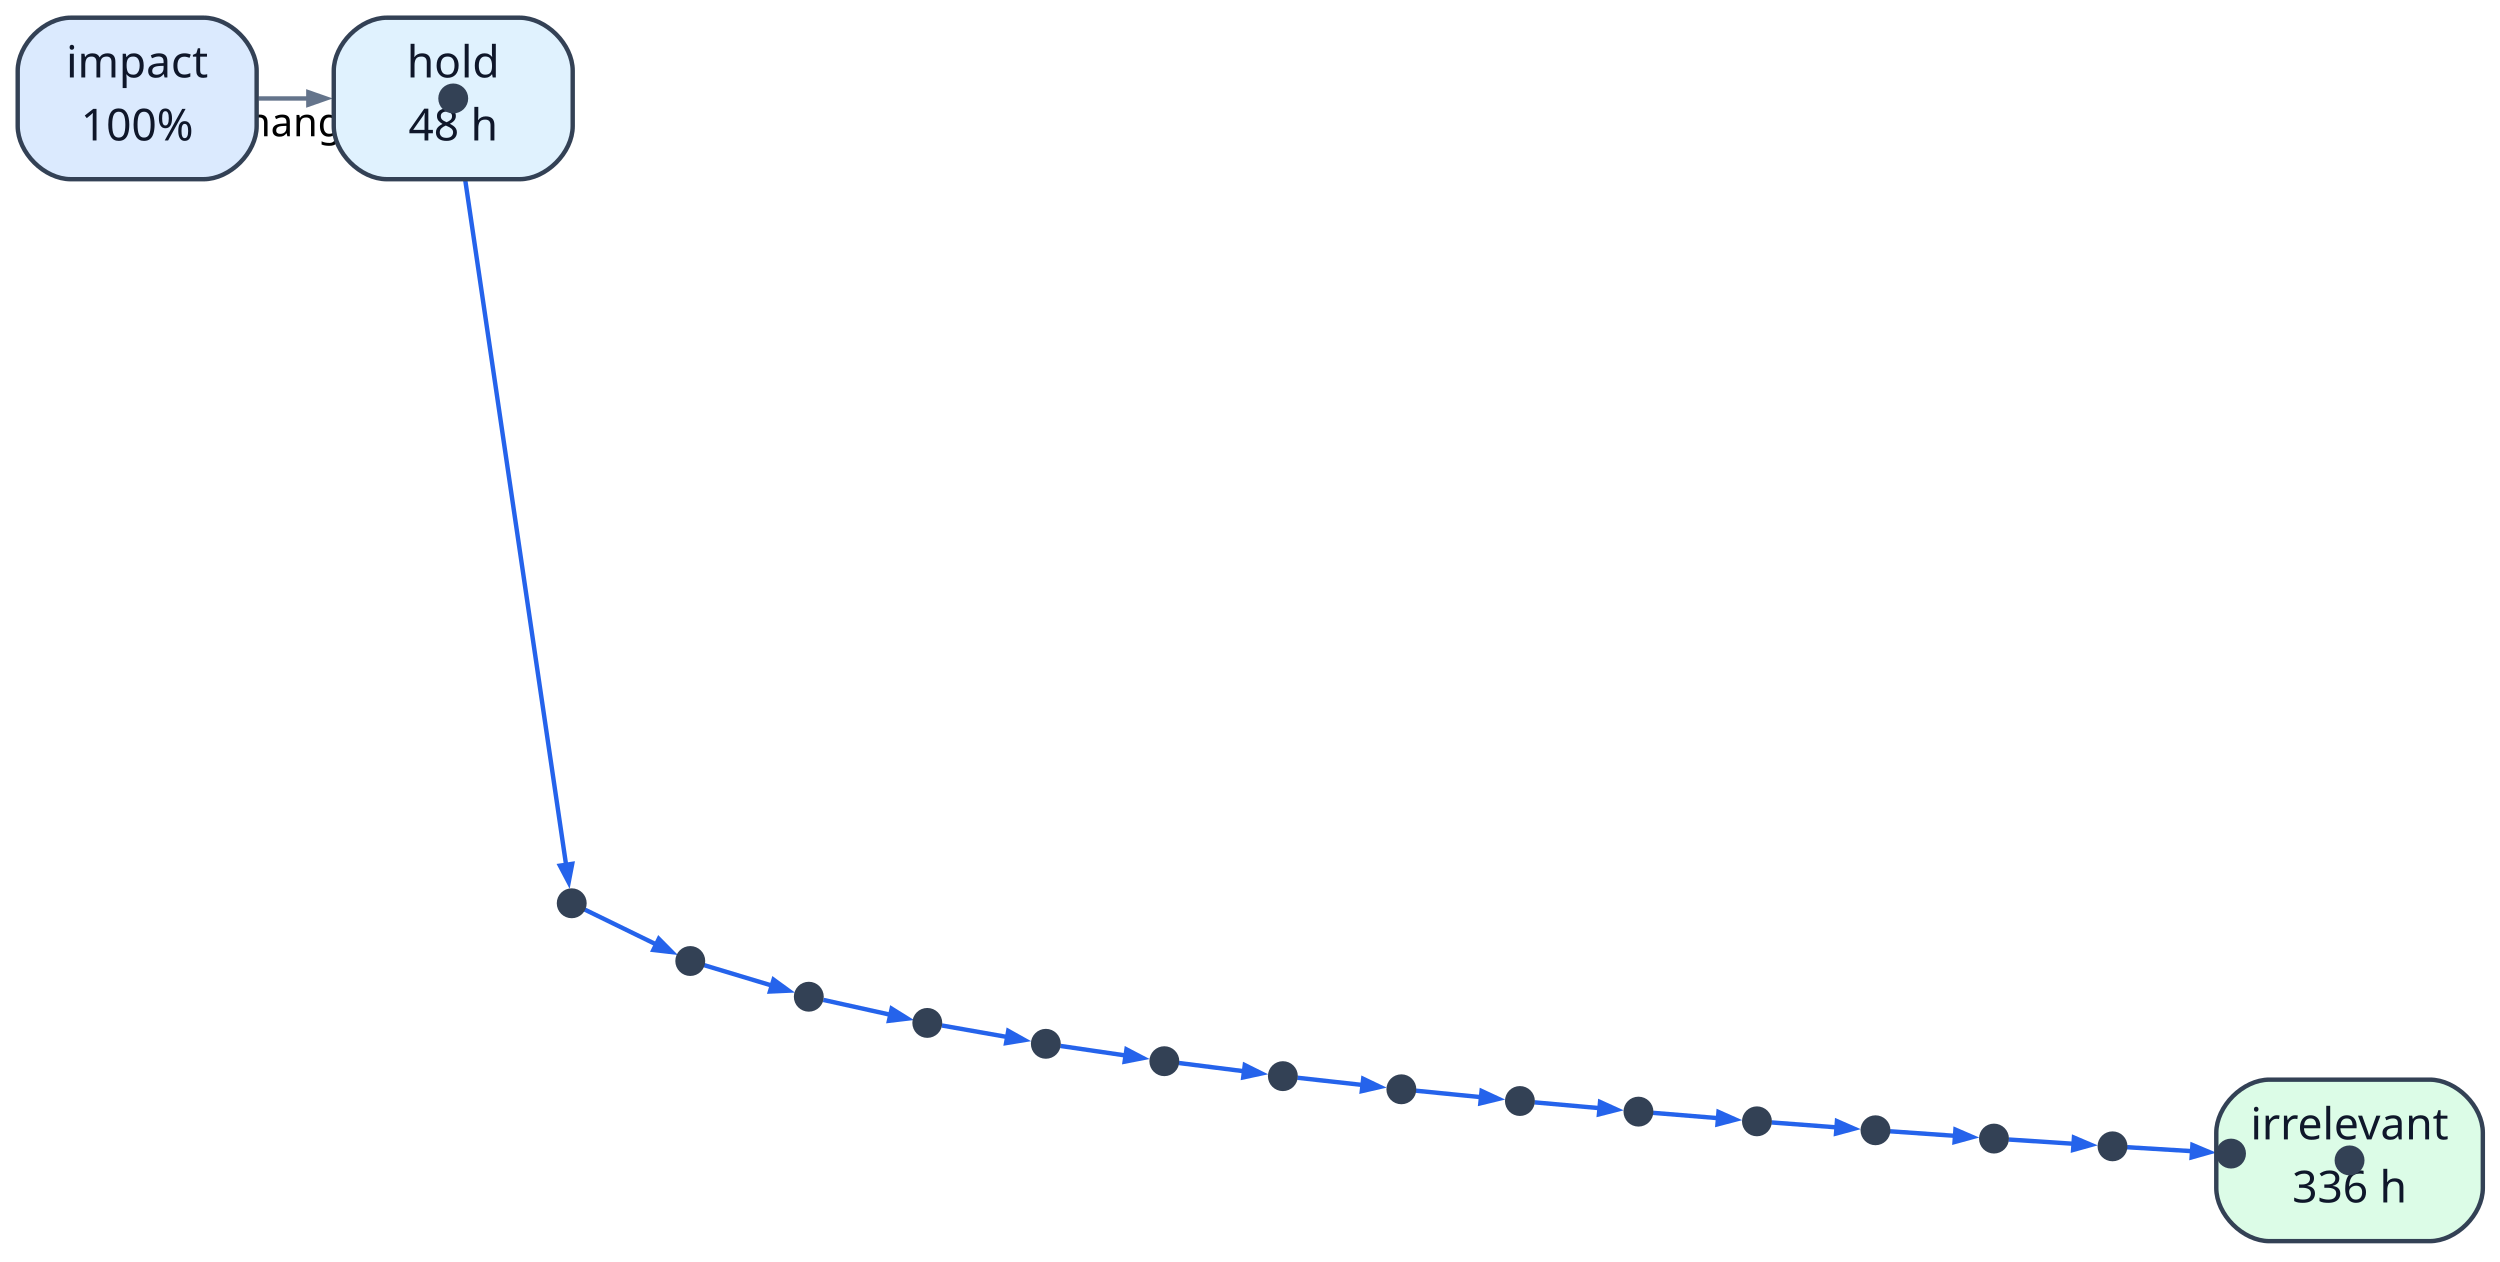
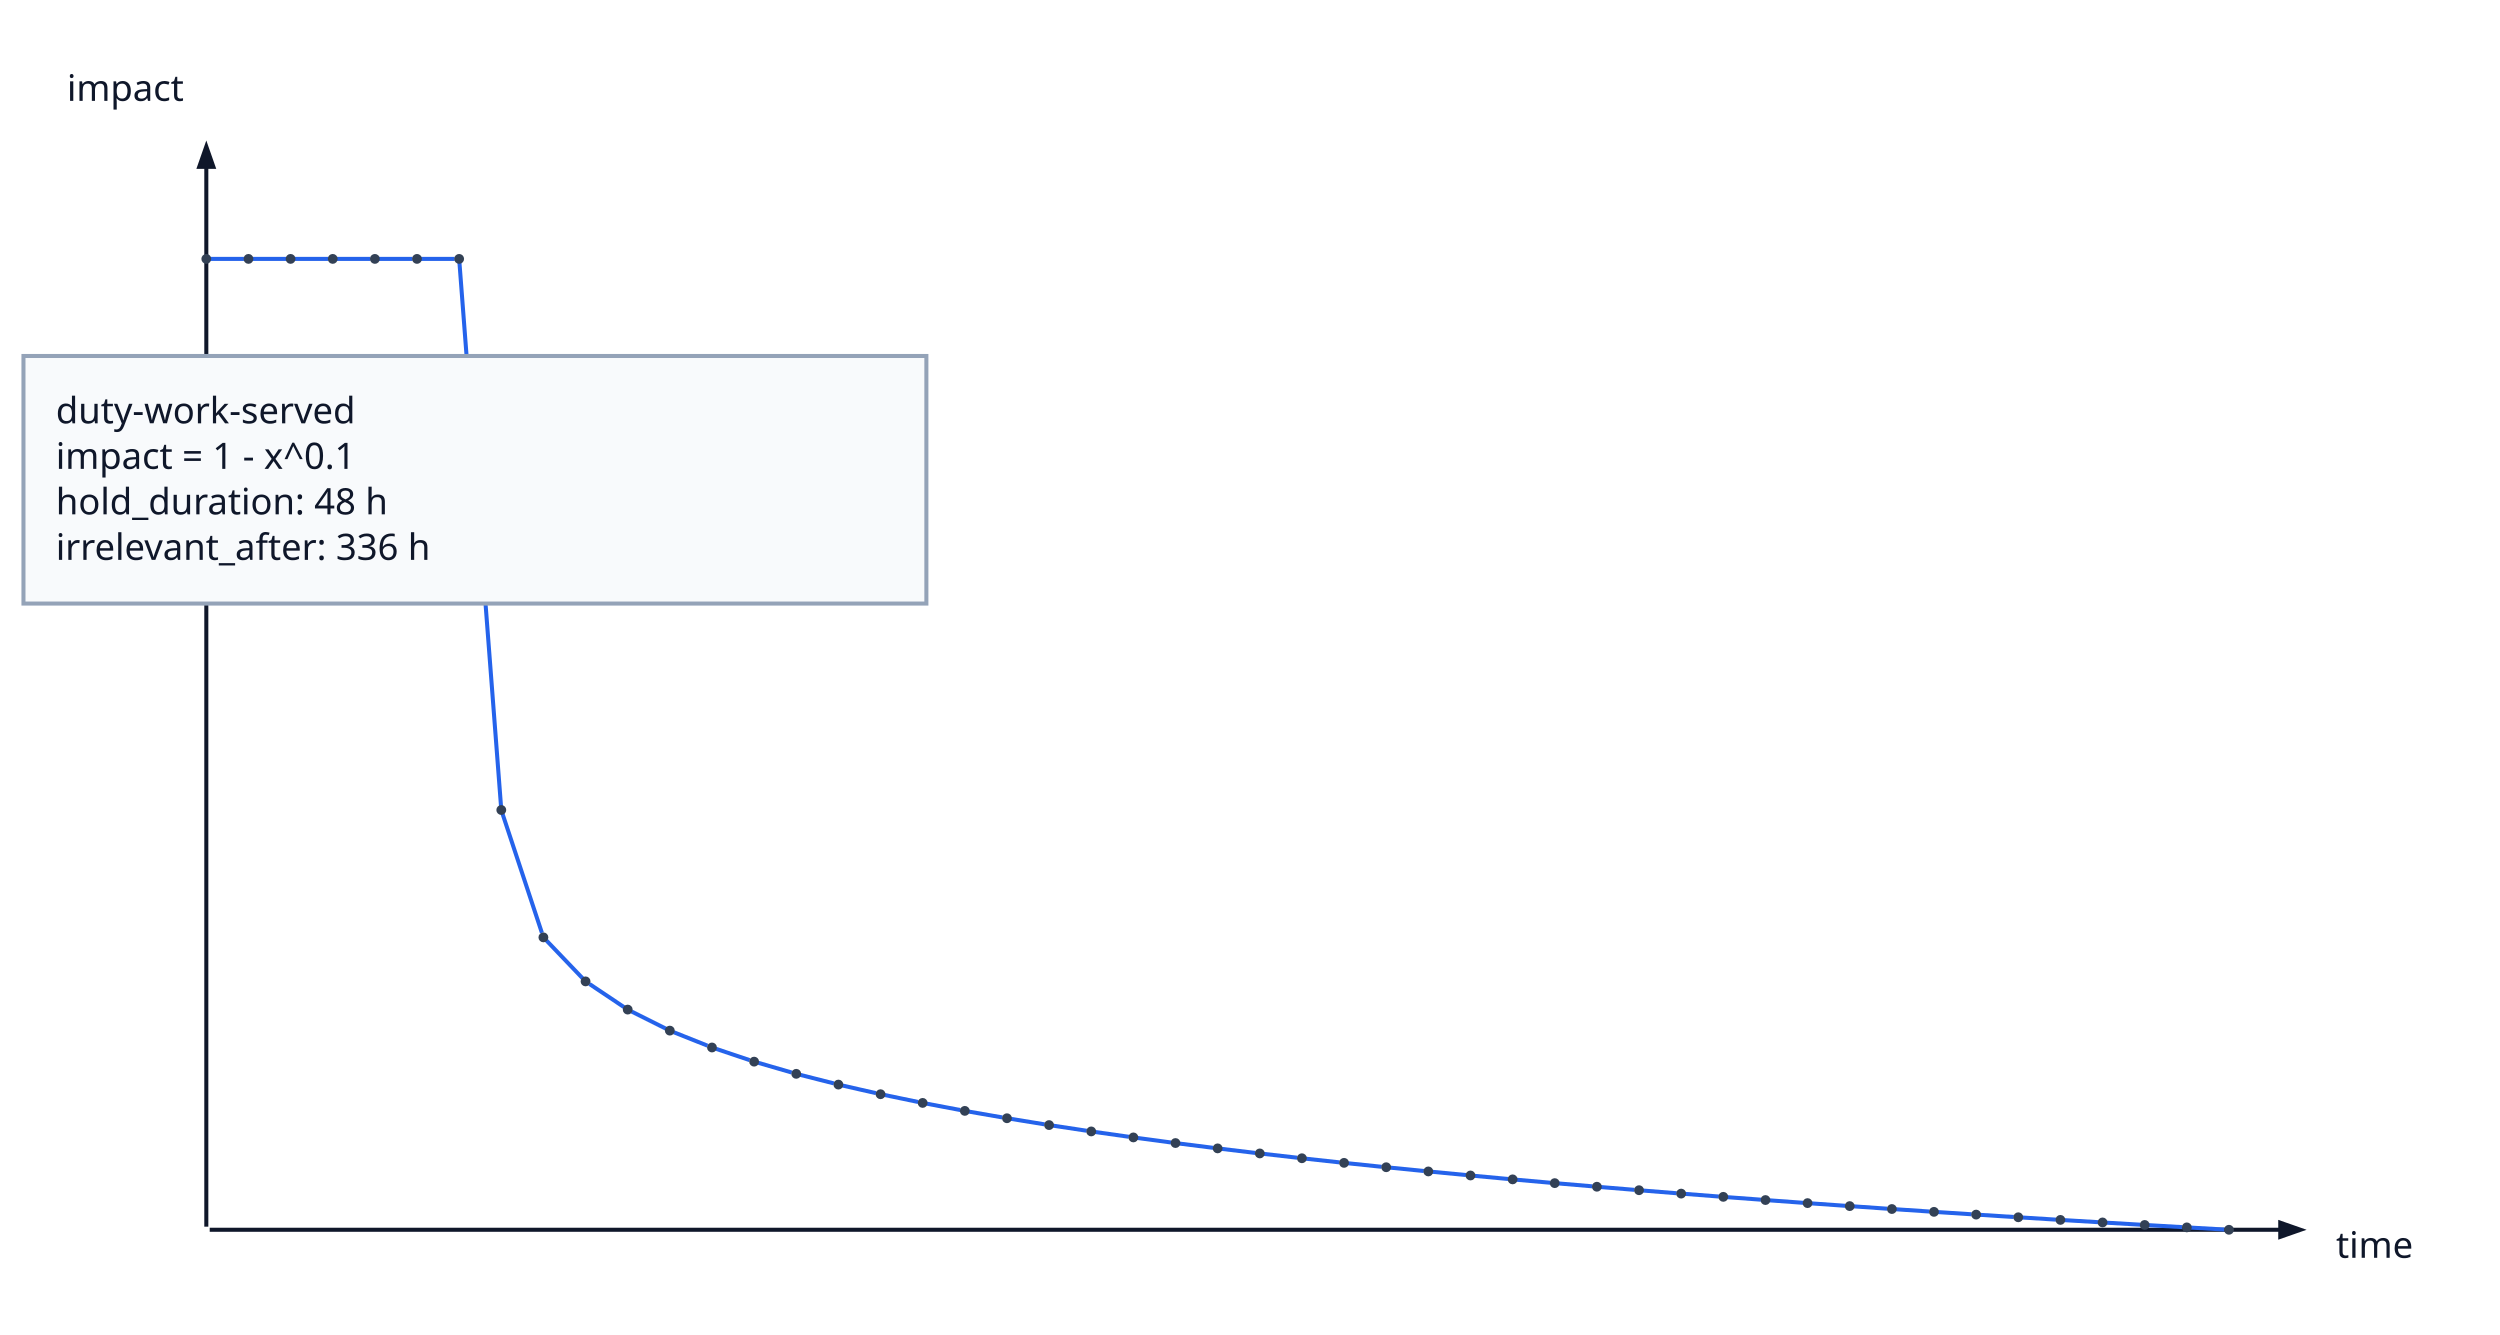
- <svg xmlns="http://www.w3.org/2000/svg" width="565pt" height="285pt" viewBox="0.00 0.00 565.00 285.00">
-   <g id="graph0" class="graph" transform="scale(1 1) rotate(0) translate(4 280.5)">
+ <svg xmlns="http://www.w3.org/2000/svg" width="618pt" height="330pt" viewBox="0.00 0.00 618.00 330.00">
+   <g id="graph0" class="graph" transform="scale(1 1) rotate(0) translate(4 326)">
    <g id="edge1" class="edge">
-       <path fill="none" stroke="#64748b" d="M54.41,-258.25C58.11,-258.25 61.94,-258.25 65.72,-258.25" />
-       <polygon fill="#64748b" stroke="#64748b" points="65.69,-259.65 69.69,-258.25 65.69,-256.85 65.69,-259.65" />
-       <text xml:space="preserve" text-anchor="middle" x="60.07" y="-249.7" font-family=" sans" font-size="9.00">unchanged</text>
+       <path fill="none" stroke="#0f172a" d="M47.84,-22C69.44,-22 498.85,-22 559.82,-22" />
+       <polygon fill="#0f172a" stroke="#0f172a" points="559.68,-23.75 564.68,-22 559.68,-20.25 559.68,-23.75" />
+     </g>
+     <g id="edge2" class="edge">
+       <path fill="none" stroke="#0f172a" d="M47,-22.77C47,-37.04 47,-243.99 47,-284.98" />
+       <polygon fill="#0f172a" stroke="#0f172a" points="45.25,-284.76 47,-289.76 48.75,-284.76 45.25,-284.76" />
+     </g>
+     <g id="edge3" class="edge">
+       <path fill="none" stroke="#2563eb" d="M47.96,-262C49.9,-262 54.25,-262 56.3,-262" />
+     </g>
+     <g id="edge4" class="edge">
+       <path fill="none" stroke="#2563eb" d="M58.38,-262C60.31,-262 64.66,-262 66.72,-262" />
+     </g>
+     <g id="edge5" class="edge">
+       <path fill="none" stroke="#2563eb" d="M68.79,-262C70.73,-262 75.08,-262 77.14,-262" />
+     </g>
+     <g id="edge6" class="edge">
+       <path fill="none" stroke="#2563eb" d="M79.21,-262C81.15,-262 85.5,-262 87.55,-262" />
+     </g>
+     <g id="edge7" class="edge">
+       <path fill="none" stroke="#2563eb" d="M89.63,-262C91.56,-262 95.91,-262 97.97,-262" />
+     </g>
+     <g id="edge8" class="edge">
+       <path fill="none" stroke="#2563eb" d="M100.04,-262C101.98,-262 106.33,-262 108.39,-262" />
+     </g>
+     <g id="edge9" class="edge">
+       <path fill="none" stroke="#2563eb" d="M109.57,-261.13C110.41,-250.07 119.05,-137.13 119.86,-126.56" />
+     </g>
+     <g id="edge10" class="edge">
+       <path fill="none" stroke="#2563eb" d="M120.17,-124.99C121.58,-120.75 128.3,-100.42 129.96,-95.4" />
+     </g>
+     <g id="edge11" class="edge">
+       <path fill="none" stroke="#2563eb" d="M131.02,-93.57C132.9,-91.6 138.15,-86.12 140.05,-84.13" />
+     </g>
+     <g id="edge12" class="edge">
+       <path fill="none" stroke="#2563eb" d="M141.71,-82.76C143.81,-81.35 148.74,-78.05 150.52,-76.86" />
+     </g>
+     <g id="edge13" class="edge">
+       <path fill="none" stroke="#2563eb" d="M152.13,-75.95C154.22,-74.9 159.16,-72.44 160.93,-71.55" />
+     </g>
+     <g id="edge14" class="edge">
+       <path fill="none" stroke="#2563eb" d="M162.54,-70.84C164.48,-70.07 168.83,-68.33 170.89,-67.51" />
+     </g>
+     <g id="edge15" class="edge">
+       <path fill="none" stroke="#2563eb" d="M172.96,-66.74C174.9,-66.09 179.25,-64.63 181.3,-63.94" />
+     </g>
+     <g id="edge16" class="edge">
+       <path fill="none" stroke="#2563eb" d="M183.38,-63.29C185.31,-62.73 189.66,-61.47 191.72,-60.87" />
+     </g>
+     <g id="edge17" class="edge">
+       <path fill="none" stroke="#2563eb" d="M193.79,-60.3C195.73,-59.81 200.08,-58.7 202.14,-58.18" />
    </g>
    <g id="edge18" class="edge">
-       <path fill="none" stroke="#64748b" d="M98.43,-258.25C98.43,-258.25 98.43,-258.25 98.43,-258.25" />
-     </g>
-     <g id="edge2" class="edge">
-       <path fill="none" stroke="#2563eb" d="M98.89,-255.09C101.94,-234.4 119.09,-117.92 123.94,-85.02" />
-       <polygon fill="#2563eb" stroke="#2563eb" points="125.32,-85.27 124.52,-81.11 122.55,-84.86 125.32,-85.27" />
-     </g>
-     <g id="edge3" class="edge">
-       <path fill="none" stroke="#2563eb" d="M128.08,-74.97C131.97,-73.07 139.05,-69.62 144.5,-66.96" />
-       <polygon fill="#2563eb" stroke="#2563eb" points="144.89,-68.33 147.87,-65.32 143.66,-65.81 144.89,-68.33" />
-     </g>
-     <g id="edge4" class="edge">
-       <path fill="none" stroke="#2563eb" d="M154.87,-62.45C158.59,-61.32 165.26,-59.32 170.61,-57.71" />
-       <polygon fill="#2563eb" stroke="#2563eb" points="170.82,-59.1 174.24,-56.61 170.01,-56.42 170.82,-59.1" />
-     </g>
-     <g id="edge5" class="edge">
-       <path fill="none" stroke="#2563eb" d="M182.07,-54.52C185.85,-53.68 192.18,-52.28 197.33,-51.14" />
-       <polygon fill="#2563eb" stroke="#2563eb" points="197.51,-52.54 201.11,-50.3 196.9,-49.8 197.51,-52.54" />
-     </g>
-     <g id="edge6" class="edge">
-       <path fill="none" stroke="#2563eb" d="M208.86,-48.74C212.55,-48.09 218.7,-47.01 223.78,-46.11" />
-       <polygon fill="#2563eb" stroke="#2563eb" points="223.86,-47.52 227.56,-45.45 223.37,-44.76 223.86,-47.52" />
-     </g>
-     <g id="edge7" class="edge">
-       <path fill="none" stroke="#2563eb" d="M235.64,-44.12C239.34,-43.58 245.49,-42.68 250.57,-41.93" />
-       <polygon fill="#2563eb" stroke="#2563eb" points="250.58,-43.34 254.33,-41.38 250.17,-40.57 250.58,-43.34" />
-     </g>
-     <g id="edge8" class="edge">
-       <path fill="none" stroke="#2563eb" d="M262.43,-40.26C266.12,-39.79 272.27,-39.02 277.35,-38.37" />
-       <polygon fill="#2563eb" stroke="#2563eb" points="277.32,-39.79 281.12,-37.9 276.97,-37.01 277.32,-39.79" />
-     </g>
-     <g id="edge9" class="edge">
-       <path fill="none" stroke="#2563eb" d="M289.21,-36.93C292.91,-36.52 299.06,-35.84 304.14,-35.27" />
-       <polygon fill="#2563eb" stroke="#2563eb" points="304.08,-36.69 307.9,-34.86 303.77,-33.91 304.08,-36.69" />
-     </g>
-     <g id="edge10" class="edge">
-       <path fill="none" stroke="#2563eb" d="M316,-34C319.69,-33.63 325.84,-33.02 330.92,-32.52" />
-       <polygon fill="#2563eb" stroke="#2563eb" points="330.84,-33.93 334.68,-32.15 330.56,-31.15 330.84,-33.93" />
-     </g>
-     <g id="edge11" class="edge">
-       <path fill="none" stroke="#2563eb" d="M342.78,-31.37C346.48,-31.04 352.63,-30.49 357.71,-30.04" />
-       <polygon fill="#2563eb" stroke="#2563eb" points="357.61,-31.45 361.47,-29.7 357.36,-28.66 357.61,-31.45" />
-     </g>
-     <g id="edge12" class="edge">
-       <path fill="none" stroke="#2563eb" d="M369.57,-29C373.27,-28.7 379.41,-28.19 384.5,-27.78" />
-       <polygon fill="#2563eb" stroke="#2563eb" points="384.38,-29.19 388.25,-27.47 384.15,-26.4 384.38,-29.19" />
-     </g>
-     <g id="edge13" class="edge">
-       <path fill="none" stroke="#2563eb" d="M396.36,-26.83C400.05,-26.55 406.2,-26.09 411.28,-25.7" />
-       <polygon fill="#2563eb" stroke="#2563eb" points="411.15,-27.12 415.04,-25.42 410.94,-24.32 411.15,-27.12" />
-     </g>
-     <g id="edge14" class="edge">
-       <path fill="none" stroke="#2563eb" d="M423.14,-24.83C426.84,-24.57 432.99,-24.14 438.07,-23.78" />
-       <polygon fill="#2563eb" stroke="#2563eb" points="437.93,-25.2 441.82,-23.52 437.73,-22.4 437.93,-25.2" />
-     </g>
-     <g id="edge15" class="edge">
-       <path fill="none" stroke="#2563eb" d="M449.93,-22.97C453.62,-22.73 459.77,-22.32 464.85,-21.99" />
-       <polygon fill="#2563eb" stroke="#2563eb" points="464.71,-23.41 468.61,-21.75 464.52,-20.61 464.71,-23.41" />
-     </g>
-     <g id="edge16" class="edge">
-       <path fill="none" stroke="#2563eb" d="M476.71,-21.23C480.41,-21.01 486.56,-20.63 491.64,-20.32" />
-       <polygon fill="#2563eb" stroke="#2563eb" points="491.49,-21.73 495.39,-20.09 491.31,-18.94 491.49,-21.73" />
-     </g>
-     <g id="edge17" class="edge">
-       <path fill="none" stroke="#2563eb" d="M503.5,-19.6C507.19,-19.39 513.34,-19.04 518.42,-18.74" />
-       <polygon fill="#2563eb" stroke="#2563eb" points="518.26,-20.16 522.18,-18.53 518.1,-17.36 518.26,-20.16" />
+       <path fill="none" stroke="#2563eb" d="M204.21,-57.67C206.15,-57.23 210.5,-56.24 212.55,-55.77" />
    </g>
    <g id="edge19" class="edge">
-       <path fill="none" stroke="#64748b" d="M527,-18.25C527,-18.25 527,-18.25 527,-18.25" />
-     </g>
-     <g id="node1" class="node">
-       <path fill="#dbeafe" stroke="#334155" d="M42,-276.5C42,-276.5 12,-276.5 12,-276.5 6,-276.5 0,-270.5 0,-264.5 0,-264.5 0,-252 0,-252 0,-246 6,-240 12,-240 12,-240 42,-240 42,-240 48,-240 54,-246 54,-252 54,-252 54,-264.5 54,-264.5 54,-270.5 48,-276.5 42,-276.5" />
-       <text xml:space="preserve" text-anchor="middle" x="27" y="-263" font-family=" sans" font-size="10.00" fill="#0f172a">impact</text>
-       <text xml:space="preserve" text-anchor="middle" x="27" y="-248.75" font-family=" sans" font-size="10.00" fill="#0f172a">100%</text>
-     </g>
-     <g id="node2" class="node">
-       <path fill="#e0f2fe" stroke="#334155" d="M113.43,-276.5C113.43,-276.5 83.43,-276.5 83.43,-276.5 77.43,-276.5 71.43,-270.5 71.43,-264.5 71.43,-264.5 71.43,-252 71.43,-252 71.43,-246 77.43,-240 83.43,-240 83.43,-240 113.43,-240 113.43,-240 119.43,-240 125.43,-246 125.43,-252 125.43,-252 125.43,-264.5 125.43,-264.5 125.43,-270.5 119.43,-276.5 113.43,-276.5" />
-       <text xml:space="preserve" text-anchor="middle" x="98.43" y="-263" font-family=" sans" font-size="10.00" fill="#0f172a">hold</text>
-       <text xml:space="preserve" text-anchor="middle" x="98.43" y="-248.75" font-family=" sans" font-size="10.00" fill="#0f172a">48 h</text>
-     </g>
-     <g id="node3" class="node">
-       <path fill="#dcfce7" stroke="#334155" d="M545.12,-36.5C545.12,-36.5 508.88,-36.5 508.88,-36.5 502.88,-36.5 496.88,-30.5 496.88,-24.5 496.88,-24.5 496.88,-12 496.88,-12 496.88,-6 502.88,0 508.88,0 508.88,0 545.12,0 545.12,0 551.12,0 557.12,-6 557.12,-12 557.12,-12 557.12,-24.5 557.12,-24.5 557.12,-30.5 551.12,-36.5 545.12,-36.5" />
-       <text xml:space="preserve" text-anchor="middle" x="527" y="-23" font-family=" sans" font-size="10.00" fill="#0f172a">irrelevant</text>
-       <text xml:space="preserve" text-anchor="middle" x="527" y="-8.75" font-family=" sans" font-size="10.00" fill="#0f172a">336 h</text>
+       <path fill="none" stroke="#2563eb" d="M214.63,-55.32C216.56,-54.92 220.91,-54.02 222.97,-53.59" />
+     </g>
+     <g id="edge20" class="edge">
+       <path fill="none" stroke="#2563eb" d="M225.04,-53.18C226.98,-52.81 231.33,-51.99 233.39,-51.6" />
+     </g>
+     <g id="edge21" class="edge">
+       <path fill="none" stroke="#2563eb" d="M235.46,-51.22C237.4,-50.88 241.75,-50.12 243.8,-49.77" />
+     </g>
+     <g id="edge22" class="edge">
+       <path fill="none" stroke="#2563eb" d="M245.88,-49.42C247.81,-49.1 252.16,-48.4 254.22,-48.06" />
+     </g>
+     <g id="edge23" class="edge">
+       <path fill="none" stroke="#2563eb" d="M256.29,-47.74C258.23,-47.45 262.58,-46.79 264.64,-46.48" />
+     </g>
+     <g id="edge24" class="edge">
+       <path fill="none" stroke="#2563eb" d="M266.71,-46.17C268.65,-45.9 273,-45.28 275.05,-44.99" />
+     </g>
+     <g id="edge25" class="edge">
+       <path fill="none" stroke="#2563eb" d="M277.13,-44.7C279.06,-44.44 283.41,-43.86 285.47,-43.58" />
+     </g>
+     <g id="edge26" class="edge">
+       <path fill="none" stroke="#2563eb" d="M287.54,-43.31C289.48,-43.07 293.83,-42.52 295.89,-42.26" />
+     </g>
+     <g id="edge27" class="edge">
+       <path fill="none" stroke="#2563eb" d="M297.96,-42C299.9,-41.77 304.25,-41.25 306.3,-41" />
+     </g>
+     <g id="edge28" class="edge">
+       <path fill="none" stroke="#2563eb" d="M308.38,-40.76C310.31,-40.54 314.66,-40.04 316.72,-39.81" />
+     </g>
+     <g id="edge29" class="edge">
+       <path fill="none" stroke="#2563eb" d="M318.79,-39.57C320.73,-39.36 325.08,-38.89 327.14,-38.66" />
+     </g>
+     <g id="edge30" class="edge">
+       <path fill="none" stroke="#2563eb" d="M329.21,-38.44C331.15,-38.24 335.5,-37.79 337.55,-37.57" />
+     </g>
+     <g id="edge31" class="edge">
+       <path fill="none" stroke="#2563eb" d="M339.63,-37.36C341.56,-37.17 345.91,-36.73 347.97,-36.53" />
+     </g>
+     <g id="edge32" class="edge">
+       <path fill="none" stroke="#2563eb" d="M350.04,-36.33C351.98,-36.14 356.33,-35.72 358.39,-35.53" />
+     </g>
+     <g id="edge33" class="edge">
+       <path fill="none" stroke="#2563eb" d="M360.46,-35.33C362.4,-35.15 366.75,-34.75 368.8,-34.56" />
+     </g>
+     <g id="edge34" class="edge">
+       <path fill="none" stroke="#2563eb" d="M370.88,-34.37C372.81,-34.2 377.16,-33.81 379.22,-33.63" />
+     </g>
+     <g id="edge35" class="edge">
+       <path fill="none" stroke="#2563eb" d="M381.29,-33.45C383.23,-33.28 387.58,-32.91 389.64,-32.74" />
+     </g>
+     <g id="edge36" class="edge">
+       <path fill="none" stroke="#2563eb" d="M391.71,-32.56C393.65,-32.4 398,-32.04 400.05,-31.87" />
+     </g>
+     <g id="edge37" class="edge">
+       <path fill="none" stroke="#2563eb" d="M402.13,-31.7C404.06,-31.55 408.41,-31.2 410.47,-31.03" />
+     </g>
+     <g id="edge38" class="edge">
+       <path fill="none" stroke="#2563eb" d="M412.54,-30.87C414.48,-30.72 418.83,-30.38 420.89,-30.22" />
+     </g>
+     <g id="edge39" class="edge">
+       <path fill="none" stroke="#2563eb" d="M422.96,-30.06C424.9,-29.92 429.25,-29.59 431.3,-29.44" />
+     </g>
+     <g id="edge40" class="edge">
+       <path fill="none" stroke="#2563eb" d="M433.38,-29.28C435.31,-29.14 439.66,-28.82 441.72,-28.67" />
+     </g>
+     <g id="edge41" class="edge">
+       <path fill="none" stroke="#2563eb" d="M443.79,-28.52C445.73,-28.39 450.08,-28.08 452.14,-27.93" />
+     </g>
+     <g id="edge42" class="edge">
+       <path fill="none" stroke="#2563eb" d="M454.21,-27.79C456.15,-27.65 460.5,-27.35 462.55,-27.21" />
+     </g>
+     <g id="edge43" class="edge">
+       <path fill="none" stroke="#2563eb" d="M464.63,-27.07C466.56,-26.94 470.91,-26.65 472.97,-26.51" />
+     </g>
+     <g id="edge44" class="edge">
+       <path fill="none" stroke="#2563eb" d="M475.04,-26.37C476.98,-26.25 481.33,-25.96 483.39,-25.83" />
+     </g>
+     <g id="edge45" class="edge">
+       <path fill="none" stroke="#2563eb" d="M485.46,-25.69C487.4,-25.57 491.75,-25.29 493.8,-25.16" />
+     </g>
+     <g id="edge46" class="edge">
+       <path fill="none" stroke="#2563eb" d="M495.88,-25.03C497.81,-24.91 502.16,-24.64 504.22,-24.51" />
+     </g>
+     <g id="edge47" class="edge">
+       <path fill="none" stroke="#2563eb" d="M506.29,-24.38C508.23,-24.27 512.58,-24 514.64,-23.88" />
+     </g>
+     <g id="edge48" class="edge">
+       <path fill="none" stroke="#2563eb" d="M516.71,-23.75C518.65,-23.64 523,-23.38 525.05,-23.26" />
+     </g>
+     <g id="edge49" class="edge">
+       <path fill="none" stroke="#2563eb" d="M527.13,-23.14C529.06,-23.03 533.41,-22.77 535.47,-22.65" />
+     </g>
+     <g id="edge50" class="edge">
+       <path fill="none" stroke="#2563eb" d="M537.54,-22.54C539.48,-22.43 543.83,-22.18 545.89,-22.06" />
    </g>
    <g id="node4" class="node">
-       <ellipse fill="#334155" stroke="#334155" cx="98.43" cy="-258.25" rx="2.88" ry="2.88" />
+       <text xml:space="preserve" text-anchor="middle" x="583" y="-15.07" font-family="Ubuntu Mono" font-size="9.00" fill="#0f172a">time</text>
    </g>
    <g id="node5" class="node">
-       <ellipse fill="#334155" stroke="#334155" cx="125.21" cy="-76.36" rx="2.88" ry="2.88" />
+       <text xml:space="preserve" text-anchor="middle" x="27" y="-301.07" font-family="Ubuntu Mono" font-size="9.00" fill="#0f172a">impact</text>
    </g>
    <g id="node6" class="node">
-       <ellipse fill="#334155" stroke="#334155" cx="152" cy="-63.31" rx="2.88" ry="2.88" />
+       <polygon fill="#f8fafc" stroke="#94a3b8" points="225,-238 1.8,-238 1.8,-176.8 225,-176.8 225,-238" />
+       <text xml:space="preserve" text-anchor="start" x="9.8" y="-221.35" font-family="Ubuntu Mono" font-size="9.00" fill="#0f172a">duty-work-served</text>
+       <text xml:space="preserve" text-anchor="start" x="9.8" y="-210.1" font-family="Ubuntu Mono" font-size="9.00" fill="#0f172a">impact = 1 - x^0.1</text>
+       <text xml:space="preserve" text-anchor="start" x="9.8" y="-198.85" font-family="Ubuntu Mono" font-size="9.00" fill="#0f172a">hold_duration: 48 h</text>
+       <text xml:space="preserve" text-anchor="start" x="9.8" y="-187.6" font-family="Ubuntu Mono" font-size="9.00" fill="#0f172a">irrelevant_after: 336 h</text>
    </g>
    <g id="node7" class="node">
-       <ellipse fill="#334155" stroke="#334155" cx="178.79" cy="-55.24" rx="2.88" ry="2.88" />
+       <ellipse fill="#334155" stroke="#334155" cx="47" cy="-262" rx="0.72" ry="0.72" />
    </g>
    <g id="node8" class="node">
-       <ellipse fill="#334155" stroke="#334155" cx="205.57" cy="-49.32" rx="2.88" ry="2.88" />
+       <ellipse fill="#334155" stroke="#334155" cx="57.42" cy="-262" rx="0.72" ry="0.72" />
    </g>
    <g id="node9" class="node">
-       <ellipse fill="#334155" stroke="#334155" cx="232.36" cy="-44.6" rx="2.88" ry="2.88" />
+       <ellipse fill="#334155" stroke="#334155" cx="67.83" cy="-262" rx="0.72" ry="0.72" />
    </g>
    <g id="node10" class="node">
-       <ellipse fill="#334155" stroke="#334155" cx="259.14" cy="-40.67" rx="2.88" ry="2.88" />
+       <ellipse fill="#334155" stroke="#334155" cx="78.25" cy="-262" rx="0.72" ry="0.72" />
    </g>
    <g id="node11" class="node">
-       <ellipse fill="#334155" stroke="#334155" cx="285.93" cy="-37.29" rx="2.88" ry="2.88" />
+       <ellipse fill="#334155" stroke="#334155" cx="88.67" cy="-262" rx="0.72" ry="0.72" />
    </g>
    <g id="node12" class="node">
-       <ellipse fill="#334155" stroke="#334155" cx="312.71" cy="-34.32" rx="2.88" ry="2.88" />
+       <ellipse fill="#334155" stroke="#334155" cx="99.08" cy="-262" rx="0.72" ry="0.72" />
    </g>
    <g id="node13" class="node">
-       <ellipse fill="#334155" stroke="#334155" cx="339.5" cy="-31.67" rx="2.88" ry="2.88" />
+       <ellipse fill="#334155" stroke="#334155" cx="109.5" cy="-262" rx="0.72" ry="0.72" />
    </g>
    <g id="node14" class="node">
-       <ellipse fill="#334155" stroke="#334155" cx="366.29" cy="-29.27" rx="2.88" ry="2.88" />
+       <ellipse fill="#334155" stroke="#334155" cx="119.92" cy="-125.77" rx="0.72" ry="0.72" />
    </g>
    <g id="node15" class="node">
-       <ellipse fill="#334155" stroke="#334155" cx="393.07" cy="-27.08" rx="2.88" ry="2.88" />
+       <ellipse fill="#334155" stroke="#334155" cx="130.33" cy="-94.28" rx="0.72" ry="0.72" />
    </g>
    <g id="node16" class="node">
-       <ellipse fill="#334155" stroke="#334155" cx="419.86" cy="-25.06" rx="2.88" ry="2.88" />
+       <ellipse fill="#334155" stroke="#334155" cx="140.75" cy="-83.4" rx="0.72" ry="0.72" />
    </g>
    <g id="node17" class="node">
-       <ellipse fill="#334155" stroke="#334155" cx="446.64" cy="-23.18" rx="2.88" ry="2.88" />
+       <ellipse fill="#334155" stroke="#334155" cx="151.17" cy="-76.43" rx="0.72" ry="0.72" />
    </g>
    <g id="node18" class="node">
-       <ellipse fill="#334155" stroke="#334155" cx="473.43" cy="-21.43" rx="2.88" ry="2.88" />
+       <ellipse fill="#334155" stroke="#334155" cx="161.58" cy="-71.23" rx="0.72" ry="0.72" />
    </g>
    <g id="node19" class="node">
-       <ellipse fill="#334155" stroke="#334155" cx="500.21" cy="-19.79" rx="2.88" ry="2.88" />
+       <ellipse fill="#334155" stroke="#334155" cx="172" cy="-67.06" rx="0.72" ry="0.72" />
    </g>
    <g id="node20" class="node">
-       <ellipse fill="#334155" stroke="#334155" cx="527" cy="-18.25" rx="2.88" ry="2.88" />
+       <ellipse fill="#334155" stroke="#334155" cx="182.42" cy="-63.56" rx="0.72" ry="0.72" />
+     </g>
+     <g id="node21" class="node">
+       <ellipse fill="#334155" stroke="#334155" cx="192.83" cy="-60.55" rx="0.72" ry="0.72" />
+     </g>
+     <g id="node22" class="node">
+       <ellipse fill="#334155" stroke="#334155" cx="203.25" cy="-57.89" rx="0.72" ry="0.72" />
+     </g>
+     <g id="node23" class="node">
+       <ellipse fill="#334155" stroke="#334155" cx="213.67" cy="-55.51" rx="0.72" ry="0.72" />
+     </g>
+     <g id="node24" class="node">
+       <ellipse fill="#334155" stroke="#334155" cx="224.08" cy="-53.36" rx="0.72" ry="0.72" />
+     </g>
+     <g id="node25" class="node">
+       <ellipse fill="#334155" stroke="#334155" cx="234.5" cy="-51.39" rx="0.72" ry="0.72" />
+     </g>
+     <g id="node26" class="node">
+       <ellipse fill="#334155" stroke="#334155" cx="244.92" cy="-49.57" rx="0.72" ry="0.72" />
+     </g>
+     <g id="node27" class="node">
+       <ellipse fill="#334155" stroke="#334155" cx="255.33" cy="-47.88" rx="0.72" ry="0.72" />
+     </g>
+     <g id="node28" class="node">
+       <ellipse fill="#334155" stroke="#334155" cx="265.75" cy="-46.31" rx="0.72" ry="0.72" />
+     </g>
+     <g id="node29" class="node">
+       <ellipse fill="#334155" stroke="#334155" cx="276.17" cy="-44.83" rx="0.72" ry="0.72" />
+     </g>
+     <g id="node30" class="node">
+       <ellipse fill="#334155" stroke="#334155" cx="286.58" cy="-43.44" rx="0.72" ry="0.72" />
+     </g>
+     <g id="node31" class="node">
+       <ellipse fill="#334155" stroke="#334155" cx="297" cy="-42.12" rx="0.72" ry="0.72" />
+     </g>
+     <g id="node32" class="node">
+       <ellipse fill="#334155" stroke="#334155" cx="307.42" cy="-40.87" rx="0.72" ry="0.72" />
+     </g>
+     <g id="node33" class="node">
+       <ellipse fill="#334155" stroke="#334155" cx="317.83" cy="-39.68" rx="0.72" ry="0.72" />
+     </g>
+     <g id="node34" class="node">
+       <ellipse fill="#334155" stroke="#334155" cx="328.25" cy="-38.54" rx="0.72" ry="0.72" />
+     </g>
+     <g id="node35" class="node">
+       <ellipse fill="#334155" stroke="#334155" cx="338.67" cy="-37.46" rx="0.72" ry="0.72" />
+     </g>
+     <g id="node36" class="node">
+       <ellipse fill="#334155" stroke="#334155" cx="349.08" cy="-36.42" rx="0.72" ry="0.72" />
+     </g>
+     <g id="node37" class="node">
+       <ellipse fill="#334155" stroke="#334155" cx="359.5" cy="-35.42" rx="0.72" ry="0.72" />
+     </g>
+     <g id="node38" class="node">
+       <ellipse fill="#334155" stroke="#334155" cx="369.92" cy="-34.46" rx="0.72" ry="0.72" />
+     </g>
+     <g id="node39" class="node">
+       <ellipse fill="#334155" stroke="#334155" cx="380.33" cy="-33.53" rx="0.72" ry="0.72" />
+     </g>
+     <g id="node40" class="node">
+       <ellipse fill="#334155" stroke="#334155" cx="390.75" cy="-32.64" rx="0.72" ry="0.72" />
+     </g>
+     <g id="node41" class="node">
+       <ellipse fill="#334155" stroke="#334155" cx="401.17" cy="-31.78" rx="0.72" ry="0.72" />
+     </g>
+     <g id="node42" class="node">
+       <ellipse fill="#334155" stroke="#334155" cx="411.58" cy="-30.94" rx="0.72" ry="0.72" />
+     </g>
+     <g id="node43" class="node">
+       <ellipse fill="#334155" stroke="#334155" cx="422" cy="-30.14" rx="0.72" ry="0.72" />
+     </g>
+     <g id="node44" class="node">
+       <ellipse fill="#334155" stroke="#334155" cx="432.42" cy="-29.35" rx="0.72" ry="0.72" />
+     </g>
+     <g id="node45" class="node">
+       <ellipse fill="#334155" stroke="#334155" cx="442.83" cy="-28.59" rx="0.72" ry="0.72" />
+     </g>
+     <g id="node46" class="node">
+       <ellipse fill="#334155" stroke="#334155" cx="453.25" cy="-27.85" rx="0.72" ry="0.72" />
+     </g>
+     <g id="node47" class="node">
+       <ellipse fill="#334155" stroke="#334155" cx="463.67" cy="-27.13" rx="0.72" ry="0.72" />
+     </g>
+     <g id="node48" class="node">
+       <ellipse fill="#334155" stroke="#334155" cx="474.08" cy="-26.43" rx="0.72" ry="0.72" />
+     </g>
+     <g id="node49" class="node">
+       <ellipse fill="#334155" stroke="#334155" cx="484.5" cy="-25.75" rx="0.72" ry="0.72" />
+     </g>
+     <g id="node50" class="node">
+       <ellipse fill="#334155" stroke="#334155" cx="494.92" cy="-25.09" rx="0.72" ry="0.72" />
+     </g>
+     <g id="node51" class="node">
+       <ellipse fill="#334155" stroke="#334155" cx="505.33" cy="-24.44" rx="0.72" ry="0.72" />
+     </g>
+     <g id="node52" class="node">
+       <ellipse fill="#334155" stroke="#334155" cx="515.75" cy="-23.81" rx="0.72" ry="0.72" />
+     </g>
+     <g id="node53" class="node">
+       <ellipse fill="#334155" stroke="#334155" cx="526.17" cy="-23.19" rx="0.72" ry="0.72" />
+     </g>
+     <g id="node54" class="node">
+       <ellipse fill="#334155" stroke="#334155" cx="536.58" cy="-22.59" rx="0.72" ry="0.72" />
+     </g>
+     <g id="node55" class="node">
+       <ellipse fill="#334155" stroke="#334155" cx="547" cy="-22" rx="0.72" ry="0.72" />
    </g>
  </g>
</svg>
